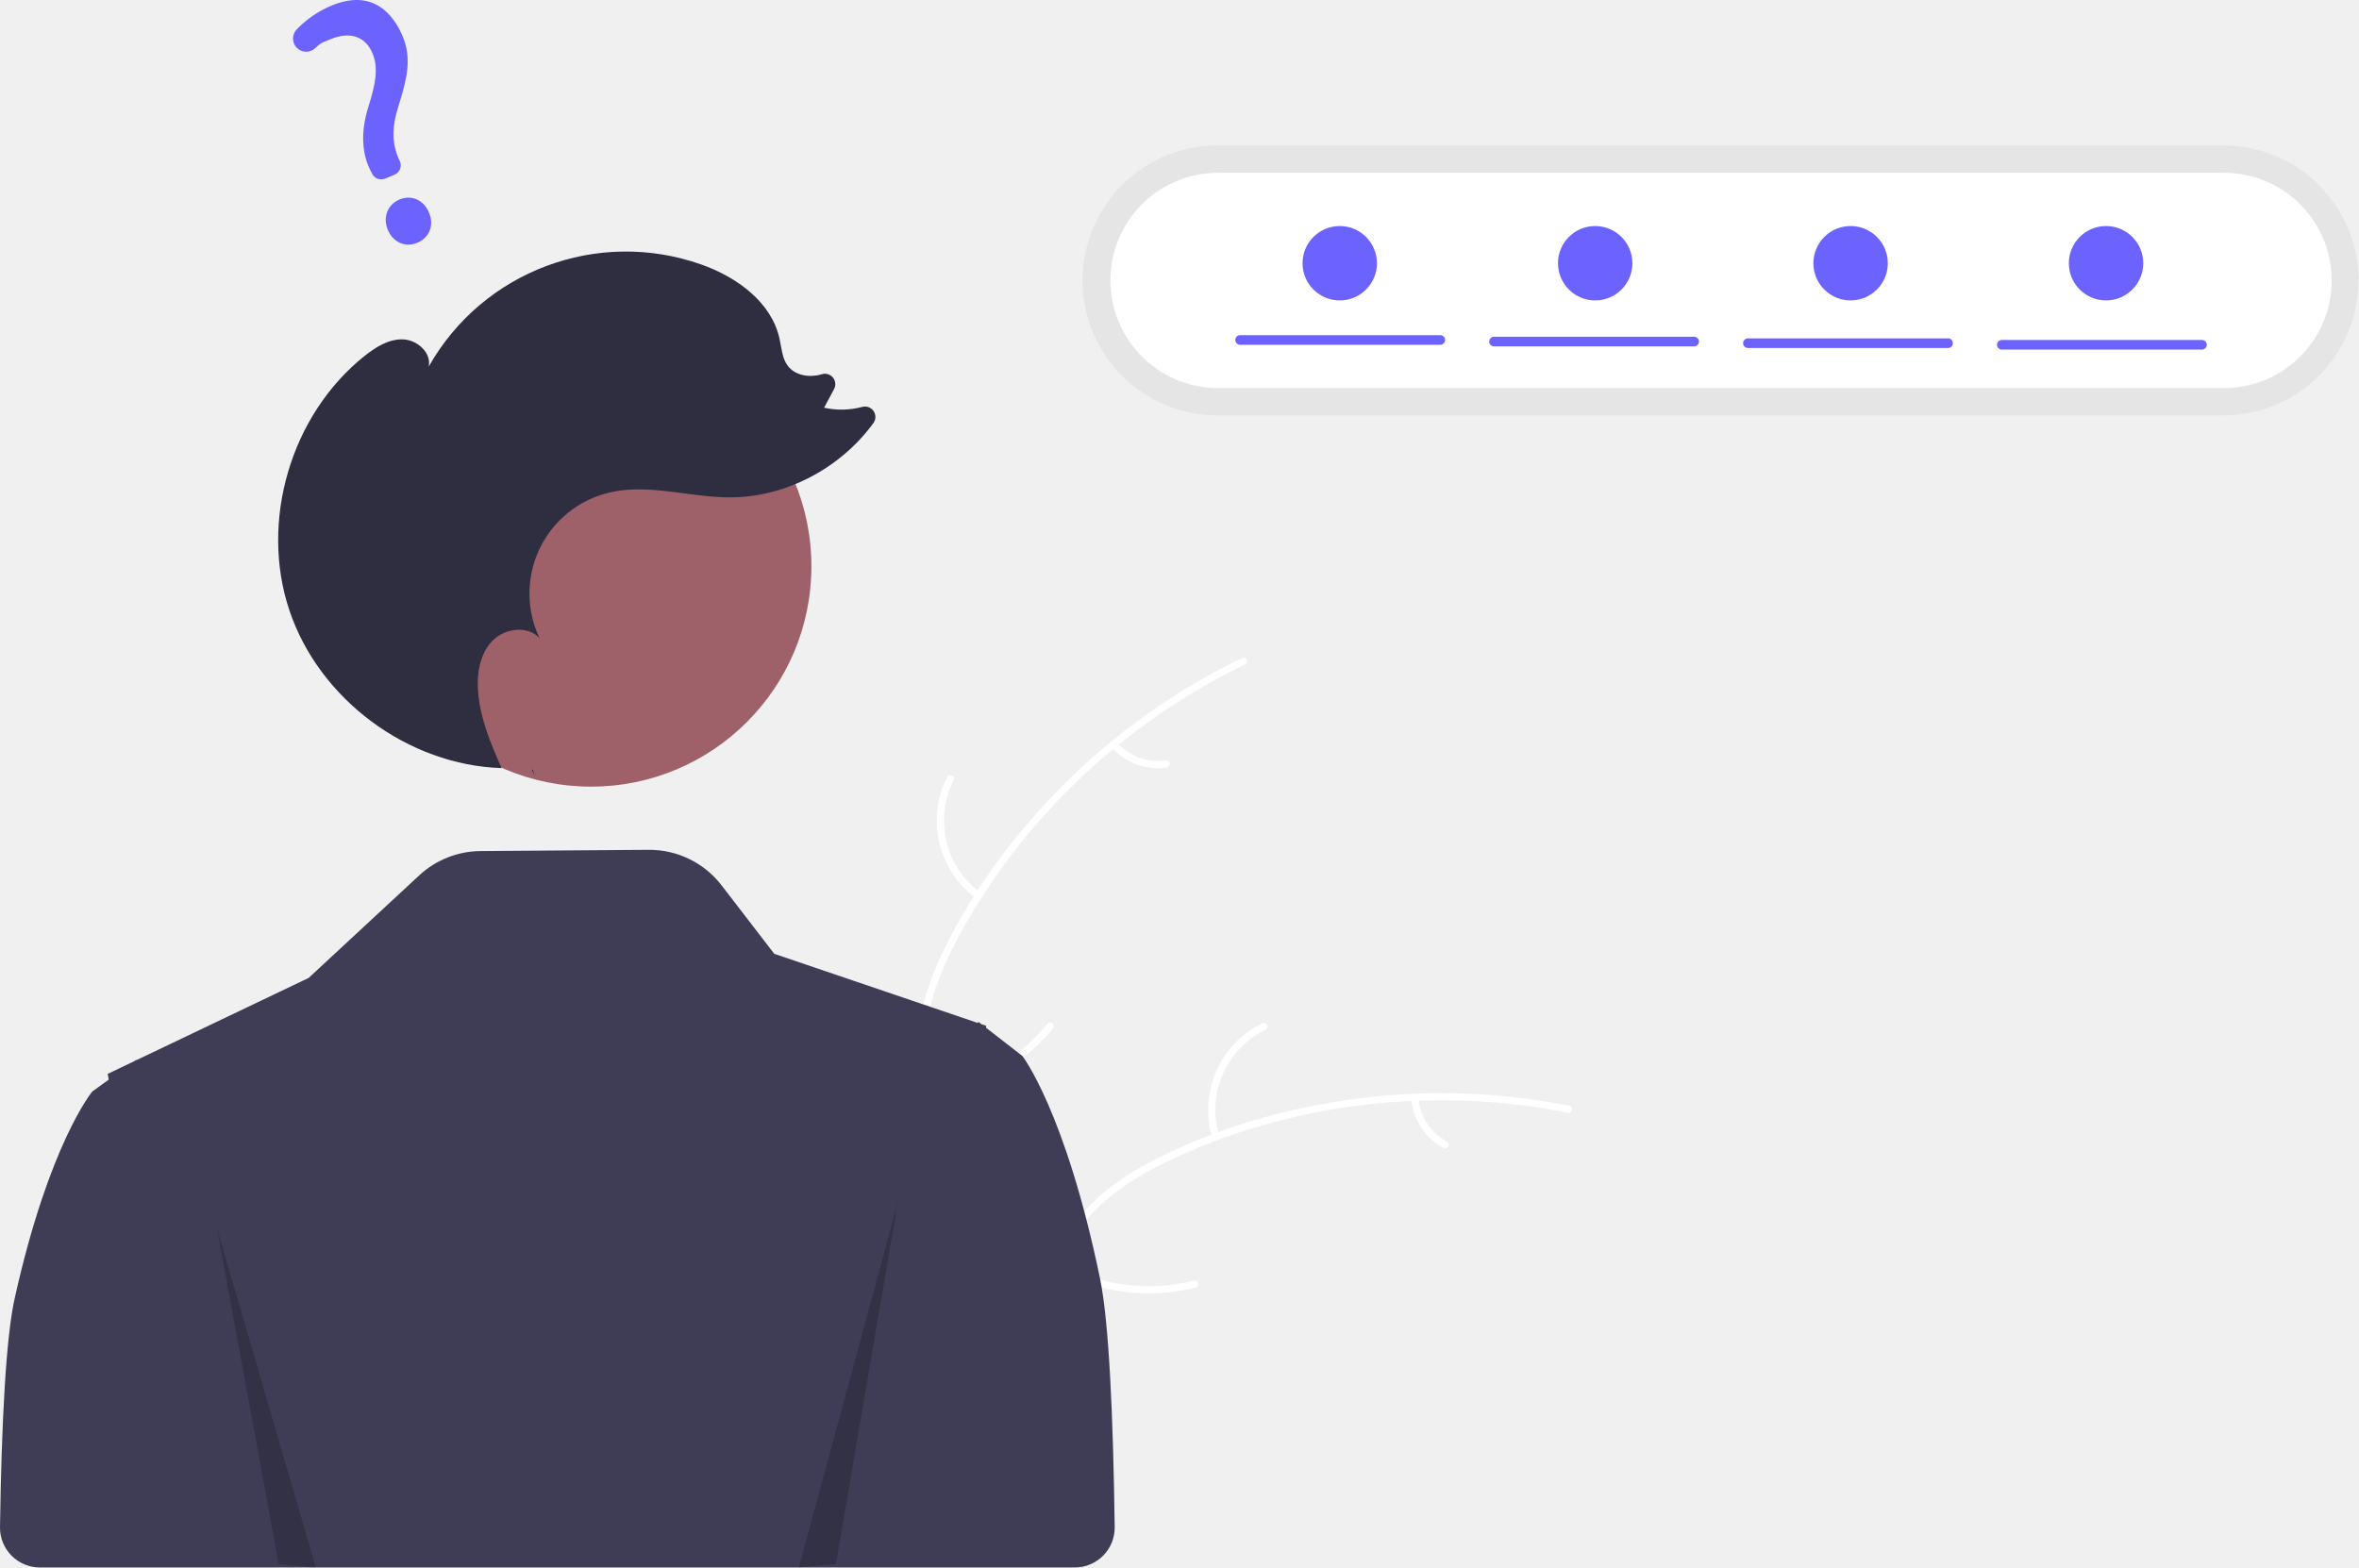
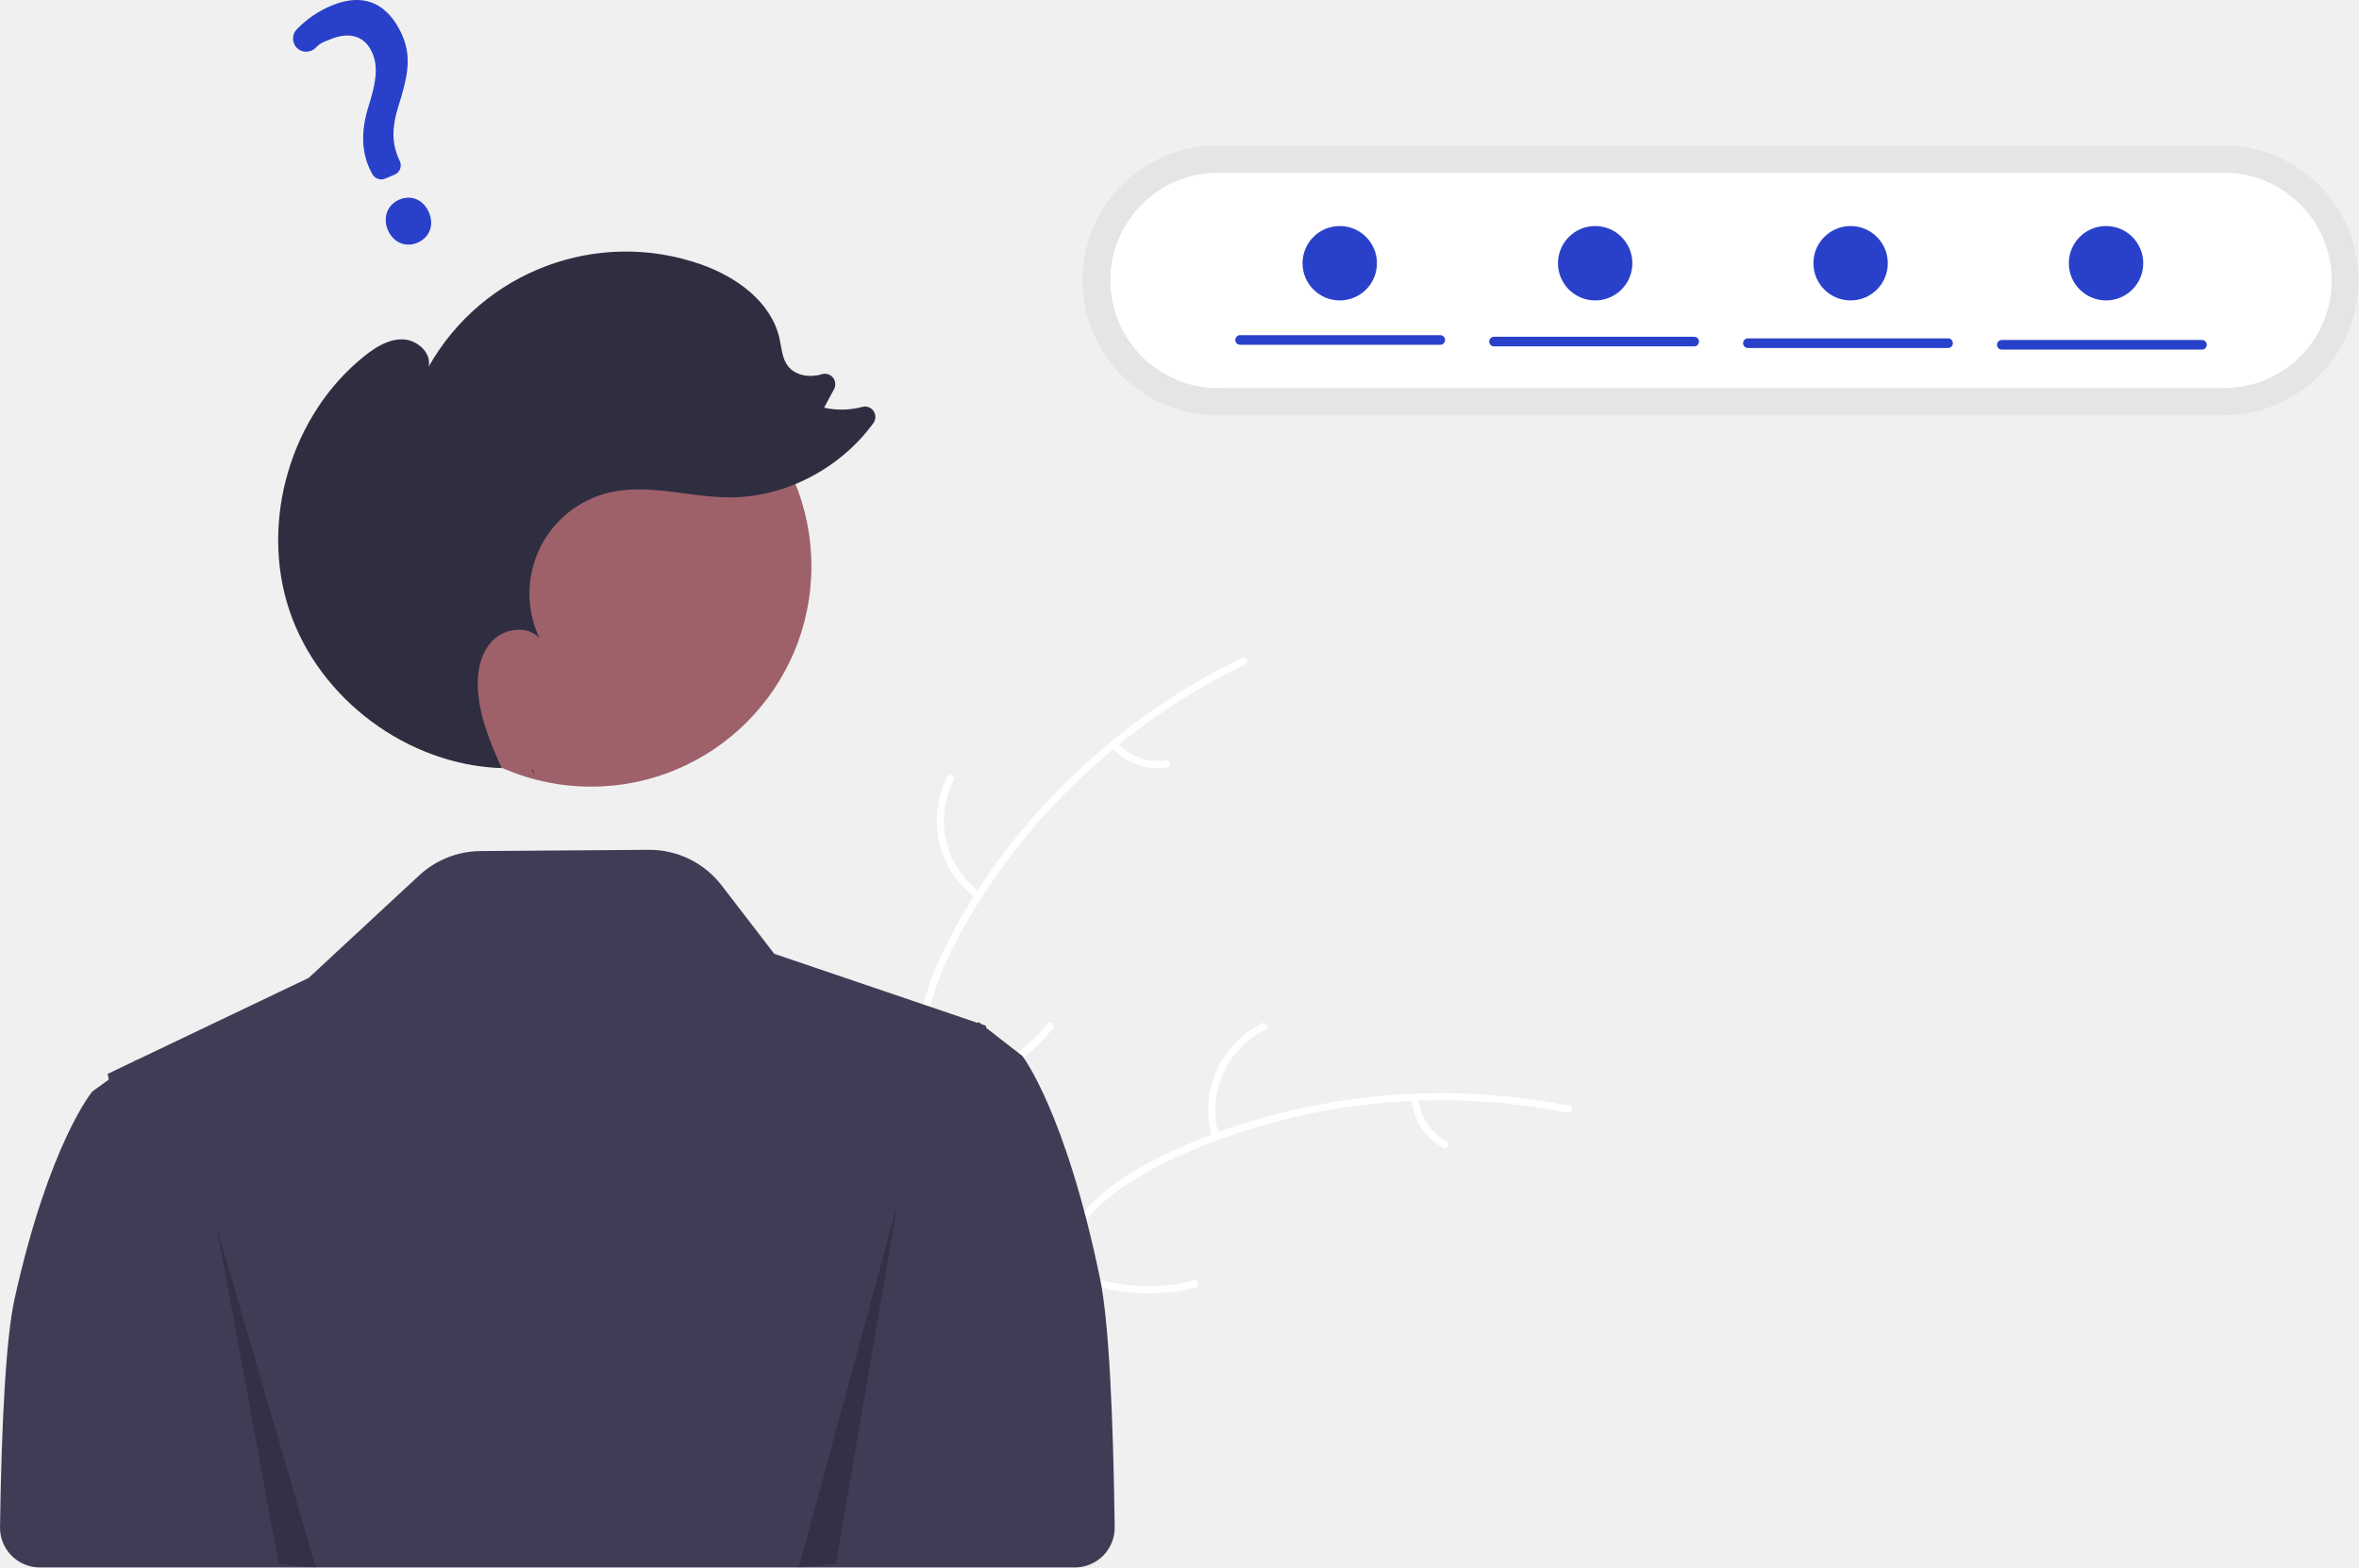
<svg xmlns="http://www.w3.org/2000/svg" data-name="Layer 1" width="951.235" height="632.162" viewBox="0 0 951.235 632.162">
  <path d="M465.591,496.884c32.599-57.345,94.782-101.377,160.608-97.135a303.919,303.919,0,0,0-79.931,192.744c-1.081,27.644.595,58.502-17.759,79.201-11.42,12.88-28.877,19.117-46.04,20.426-17.164,1.308-34.324-1.793-51.259-4.881l-4.108,1.261C425.537,622.556,432.992,554.23,465.591,496.884Z" transform="translate(-124.3823 -133.0693)" fill="#f0f0f0" />
  <path d="M626.297,401.13C577.62,424.563,536.113,463.7,510.633,511.429c-5.509,10.319-10.199,21.266-12.244,32.841-2.047,11.58-.617,22.603,3.338,33.602,3.616,10.055,8.479,19.921,9.588,30.68,1.169,11.34-3.004,21.944-10.515,30.359-9.19,10.296-21.531,16.677-33.817,22.497-13.641,6.462-27.912,12.958-37.573,25.019-1.171,1.461-3.37-.441-2.201-1.9,16.809-20.983,45.583-24.928,65.536-41.831,9.31-7.887,16.3-18.628,15.859-31.214-.386-11.005-5.392-21.184-9.141-31.333-3.937-10.657-5.9-21.372-4.488-32.734,1.444-11.622,5.716-22.776,10.937-33.191,11.774-23.488,27.887-45.051,46.345-63.691a264.375,264.375,0,0,1,73.099-52.155c1.681-.809,2.612,1.947.942,2.751Z" transform="translate(-124.3823 -133.0693)" fill="#fff" />
  <path d="M518.097,495.478a38.974,38.974,0,0,1-11.761-49.077c.851-1.666,3.48-.421,2.627,1.247a36.089,36.089,0,0,0,11.033,45.63c1.515,1.097-.393,3.291-1.9,2.201Z" transform="translate(-124.3823 -133.0693)" fill="#fff" />
  <path d="M499.222,573.016A75.118,75.118,0,0,0,546.783,545.906c1.176-1.457,3.375.444,2.201,1.9A78.134,78.134,0,0,1,499.435,575.915c-1.855.266-2.058-2.635-.213-2.899Z" transform="translate(-124.3823 -133.0693)" fill="#fff" />
  <path d="M574.907,432.685a22.061,22.061,0,0,0,19.718,7.03c1.851-.289,2.052,2.612.213,2.899a24.721,24.721,0,0,1-21.83-7.728,1.502,1.502,0,0,1-.151-2.05,1.461,1.461,0,0,1,2.05-.151Z" transform="translate(-124.3823 -133.0693)" fill="#fff" />
  <path d="M757.173,580.652c-1.151.213-2.302.427-3.463.662a290.53,290.53,0,0,0-45.425,12.557c-1.149.4-2.308.823-3.443,1.255a306.284,306.284,0,0,0-96.329,58.622,297.44,297.44,0,0,0-31.2,32.695c-13.196,16.123-26.221,34.654-43.465,45.166a51.028,51.028,0,0,1-5.552,3.01l-99.338-41.204c-.179-.207-.368-.392-.548-.599l-4.041-1.464c.451-.636.932-1.287,1.383-1.923.26-.37.542-.731.802-1.102.18-.244.362-.488.511-.718.06-.081.121-.162.171-.221.149-.23.311-.429.451-.636q4.02-5.465,8.13-10.892c.009-.023.009-.023.041-.036,20.951-27.516,44.382-53.525,71.017-75.151.802-.65,1.611-1.324,2.458-1.955a283.824,283.824,0,0,1,38.364-25.951,250.912,250.912,0,0,1,22.758-11.253A208.652,208.652,0,0,1,633.669,545.389c43.431-4.033,87.669,5.869,120.98,33.154C755.5,579.241,756.331,579.931,757.173,580.652Z" transform="translate(-124.3823 -133.0693)" fill="#f0f0f0" />
  <path d="M756.427,581.82c-52.975-10.597-109.678-4.339-158.759,18.43-10.611,4.923-20.947,10.84-29.549,18.85-8.606,8.014-14.101,17.676-17.565,28.839-3.167,10.205-5.224,21.011-10.816,30.269-5.895,9.758-15.61,15.712-26.674,17.909-13.537,2.688-27.232.352-40.545-2.397-14.782-3.053-30.088-6.459-45.063-2.646-1.814.462-2.425-2.381-.613-2.842,26.055-6.634,51.404,7.541,77.512,6.058,12.183-.692,24.23-5.06,31.455-15.374,6.318-9.019,8.449-20.16,11.566-30.521,3.273-10.879,8.157-20.616,16.124-28.838,8.151-8.41,18.277-14.744,28.715-19.916,23.542-11.665,49.39-19.181,75.35-22.951a264.375,264.375,0,0,1,89.766,2.367c1.83.366.913,3.127-.905,2.763Z" transform="translate(-124.3823 -133.0693)" fill="#fff" />
  <path d="M613.231,592.008a38.974,38.974,0,0,1,20.158-46.266c1.682-.817,3.032,1.759,1.347,2.577a36.089,36.089,0,0,0-18.663,43.076c.549,1.788-2.296,2.391-2.842.613Z" transform="translate(-124.3823 -133.0693)" fill="#fff" />
  <path d="M551.478,642.554a75.118,75.118,0,0,0,54.296,6.99c1.816-.456,2.427,2.387.613,2.842a78.135,78.135,0,0,1-56.485-7.388c-1.641-.905-.057-3.343,1.576-2.443Z" transform="translate(-124.3823 -133.0693)" fill="#fff" />
  <path d="M696.396,576.075a22.061,22.061,0,0,0,11.511,17.484c1.652.884.066,3.321-1.576,2.443a24.721,24.721,0,0,1-12.777-19.314,1.502,1.502,0,0,1,1.114-1.728,1.461,1.461,0,0,1,1.728,1.114Z" transform="translate(-124.3823 -133.0693)" fill="#fff" />
  <path d="M567.941,648.631c-13.912-67.267-31.302-89.694-31.302-89.694l-6.643-5.152-7.989-6.206.039-.798-1.895-.644-.445-.346-.729-.56-.117.126-.248.256-36.152-12.289-45.865-15.579L415.355,490.14a36.734,36.734,0,0,0-29.387-14.334l-67.829.502a36.734,36.734,0,0,0-24.71,9.801l-44.583,41.354-69.469,33.178-.117-.117-.729.521-10.734,5.132.443,2.306-6.643,4.794s-17.39,20.868-31.302,83.459c-3.539,15.926-5.281,50.09-5.91,92.188a16.069,16.069,0,0,0,16.062,16.307H511.494v-0H557.806a16.072,16.072,0,0,0,16.063-16.291C573.254,703.131,571.513,665.902,567.941,648.631Z" transform="translate(-124.3823 -133.0693)" fill="#3f3d56" />
  <path d="M615.548,191.732a54.431,54.431,0,1,0,0,108.861H1021.187a54.431,54.431,0,0,0,0-108.861Z" transform="translate(-124.3823 -133.0693)" fill="#e5e5e5" />
  <path d="M615.548,202.747a43.415,43.415,0,1,0,0,86.83H1021.187a43.415,43.415,0,0,0,0-86.83Z" transform="translate(-124.3823 -133.0693)" fill="#fff" />
  <circle id="e096411a-cdc3-4e6d-bbd4-4630e1fee17e" data-name="ab6171fa-7d69-4734-b81c-8dff60f9761b" cx="238.323" cy="228.392" r="88.863" fill="#9e616a" />
  <path d="M339.972,445.973q-.569-1.254-1.136-2.516c.146.005.29.026.435.029Z" transform="translate(-124.3823 -133.0693)" fill="#2f2e41" />
  <path d="M271.371,276.64c4.494-3.585,9.747-6.884,15.494-6.699,5.746.185,11.573,5.375,10.383,11a91.318,91.318,0,0,1,109.895-41.208c14.282,5.039,28.287,15.119,31.568,29.904.842,3.795,1.023,7.957,3.393,11.039,2.988,3.886,8.705,4.765,13.412,3.398q.071-.021.141-.042a4.199,4.199,0,0,1,5.073,5.927l-4.041,7.537a32.383,32.383,0,0,0,15.428-.328,4.195,4.195,0,0,1,4.455,6.528c-13.325,18.294-35.586,30.108-58.303,29.969-16.146-.098-32.458-5.663-48.172-1.95a41.844,41.844,0,0,0-28.144,58.74c-4.827-5.28-14.159-4.03-19.097,1.147-4.938,5.177-6.216,12.904-5.719,20.041.761,10.916,5.038,21.201,9.546,31.212-37.801-1.19-73.555-27.707-85.59-63.572C229.008,343.267,241.674,300.33,271.371,276.64Z" transform="translate(-124.3823 -133.0693)" fill="#2f2e41" />
  <polygon points="87.464 495.253 112.388 630.86 127.343 632.162 87.464 495.253" opacity="0.2" />
  <polygon points="362.007 485.026 337.083 630.762 322.128 632.162 362.007 485.026" opacity="0.2" />
-   <path d="M292.629,231.001c-4.779,1.995-9.765-.191-11.857-5.2-2.123-5.085-.14-10.246,4.715-12.274,4.856-2.028,9.754.165,11.911,5.331C299.524,223.948,297.563,228.941,292.629,231.001Zm-9.154-27.482-3.8,1.587a4.099,4.099,0,0,1-5.206-1.909l-.188-.368c-4.088-7.373-4.557-16.335-1.384-26.621,2.939-9.227,4.16-15.717,1.705-21.596-2.838-6.797-8.899-8.927-16.628-5.842-2.998,1.252-3.952,1.232-6.311,3.572a5.416,5.416,0,0,1-3.921,1.593,5.235,5.235,0,0,1-3.747-1.643,5.348,5.348,0,0,1-.037-7.297,41.535,41.535,0,0,1,14.046-9.644c16.606-6.934,24.966,3.303,28.792,12.465,3.742,8.961,1.637,17.275-1.745,28.043-2.834,8.948-2.669,15.578.55,22.17a4.081,4.081,0,0,1-2.126,5.491Z" transform="translate(-124.3823 -133.0693)" fill="#6c63ff" />
-   <path d="M705.149,272.122h-80.707a1.944,1.944,0,1,1,0-3.888h80.707a1.944,1.944,0,0,1,0,3.888Z" transform="translate(-124.3823 -133.0693)" fill="#6c63ff" />
-   <path d="M807.53,272.77h-80.707a1.944,1.944,0,1,1,0-3.888h80.707a1.944,1.944,0,1,1,0,3.888Z" transform="translate(-124.3823 -133.0693)" fill="#6c63ff" />
-   <path d="M909.912,273.418H829.205a1.944,1.944,0,0,1,0-3.888h80.707a1.944,1.944,0,1,1,0,3.888Z" transform="translate(-124.3823 -133.0693)" fill="#6c63ff" />
-   <path d="M1012.294,274.066h-80.707a1.944,1.944,0,0,1,0-3.888h80.707a1.944,1.944,0,0,1,0,3.888Z" transform="translate(-124.3823 -133.0693)" fill="#6c63ff" />
-   <circle cx="540.235" cy="106.162" r="15" fill="#6c63ff" />
-   <circle cx="643.235" cy="106.162" r="15" fill="#6c63ff" />
-   <circle cx="746.235" cy="106.162" r="15" fill="#6c63ff" />
-   <circle cx="849.235" cy="106.162" r="15" fill="#6c63ff" />
+   <path d="M292.629,231.001c-4.779,1.995-9.765-.191-11.857-5.2-2.123-5.085-.14-10.246,4.715-12.274,4.856-2.028,9.754.165,11.911,5.331C299.524,223.948,297.563,228.941,292.629,231.001Zm-9.154-27.482-3.8,1.587a4.099,4.099,0,0,1-5.206-1.909l-.188-.368c-4.088-7.373-4.557-16.335-1.384-26.621,2.939-9.227,4.16-15.717,1.705-21.596-2.838-6.797-8.899-8.927-16.628-5.842-2.998,1.252-3.952,1.232-6.311,3.572a5.416,5.416,0,0,1-3.921,1.593,5.235,5.235,0,0,1-3.747-1.643,5.348,5.348,0,0,1-.037-7.297,41.535,41.535,0,0,1,14.046-9.644c16.606-6.934,24.966,3.303,28.792,12.465,3.742,8.961,1.637,17.275-1.745,28.043-2.834,8.948-2.669,15.578.55,22.17a4.081,4.081,0,0,1-2.126,5.491Z" transform="translate(-124.3823 -133.0693)" fill="#2941ca" />
+   <path d="M705.149,272.122h-80.707a1.944,1.944,0,1,1,0-3.888h80.707a1.944,1.944,0,0,1,0,3.888Z" transform="translate(-124.3823 -133.0693)" fill="#2941ca" />
+   <path d="M807.53,272.77h-80.707a1.944,1.944,0,1,1,0-3.888h80.707a1.944,1.944,0,1,1,0,3.888Z" transform="translate(-124.3823 -133.0693)" fill="#2941ca" />
+   <path d="M909.912,273.418H829.205a1.944,1.944,0,0,1,0-3.888h80.707a1.944,1.944,0,1,1,0,3.888Z" transform="translate(-124.3823 -133.0693)" fill="#2941ca" />
+   <path d="M1012.294,274.066h-80.707a1.944,1.944,0,0,1,0-3.888h80.707a1.944,1.944,0,0,1,0,3.888Z" transform="translate(-124.3823 -133.0693)" fill="#2941ca" />
+   <circle cx="540.235" cy="106.162" r="15" fill="#2941ca" />
+   <circle cx="643.235" cy="106.162" r="15" fill="#2941ca" />
+   <circle cx="746.235" cy="106.162" r="15" fill="#2941ca" />
+   <circle cx="849.235" cy="106.162" r="15" fill="#2941ca" />
</svg>
